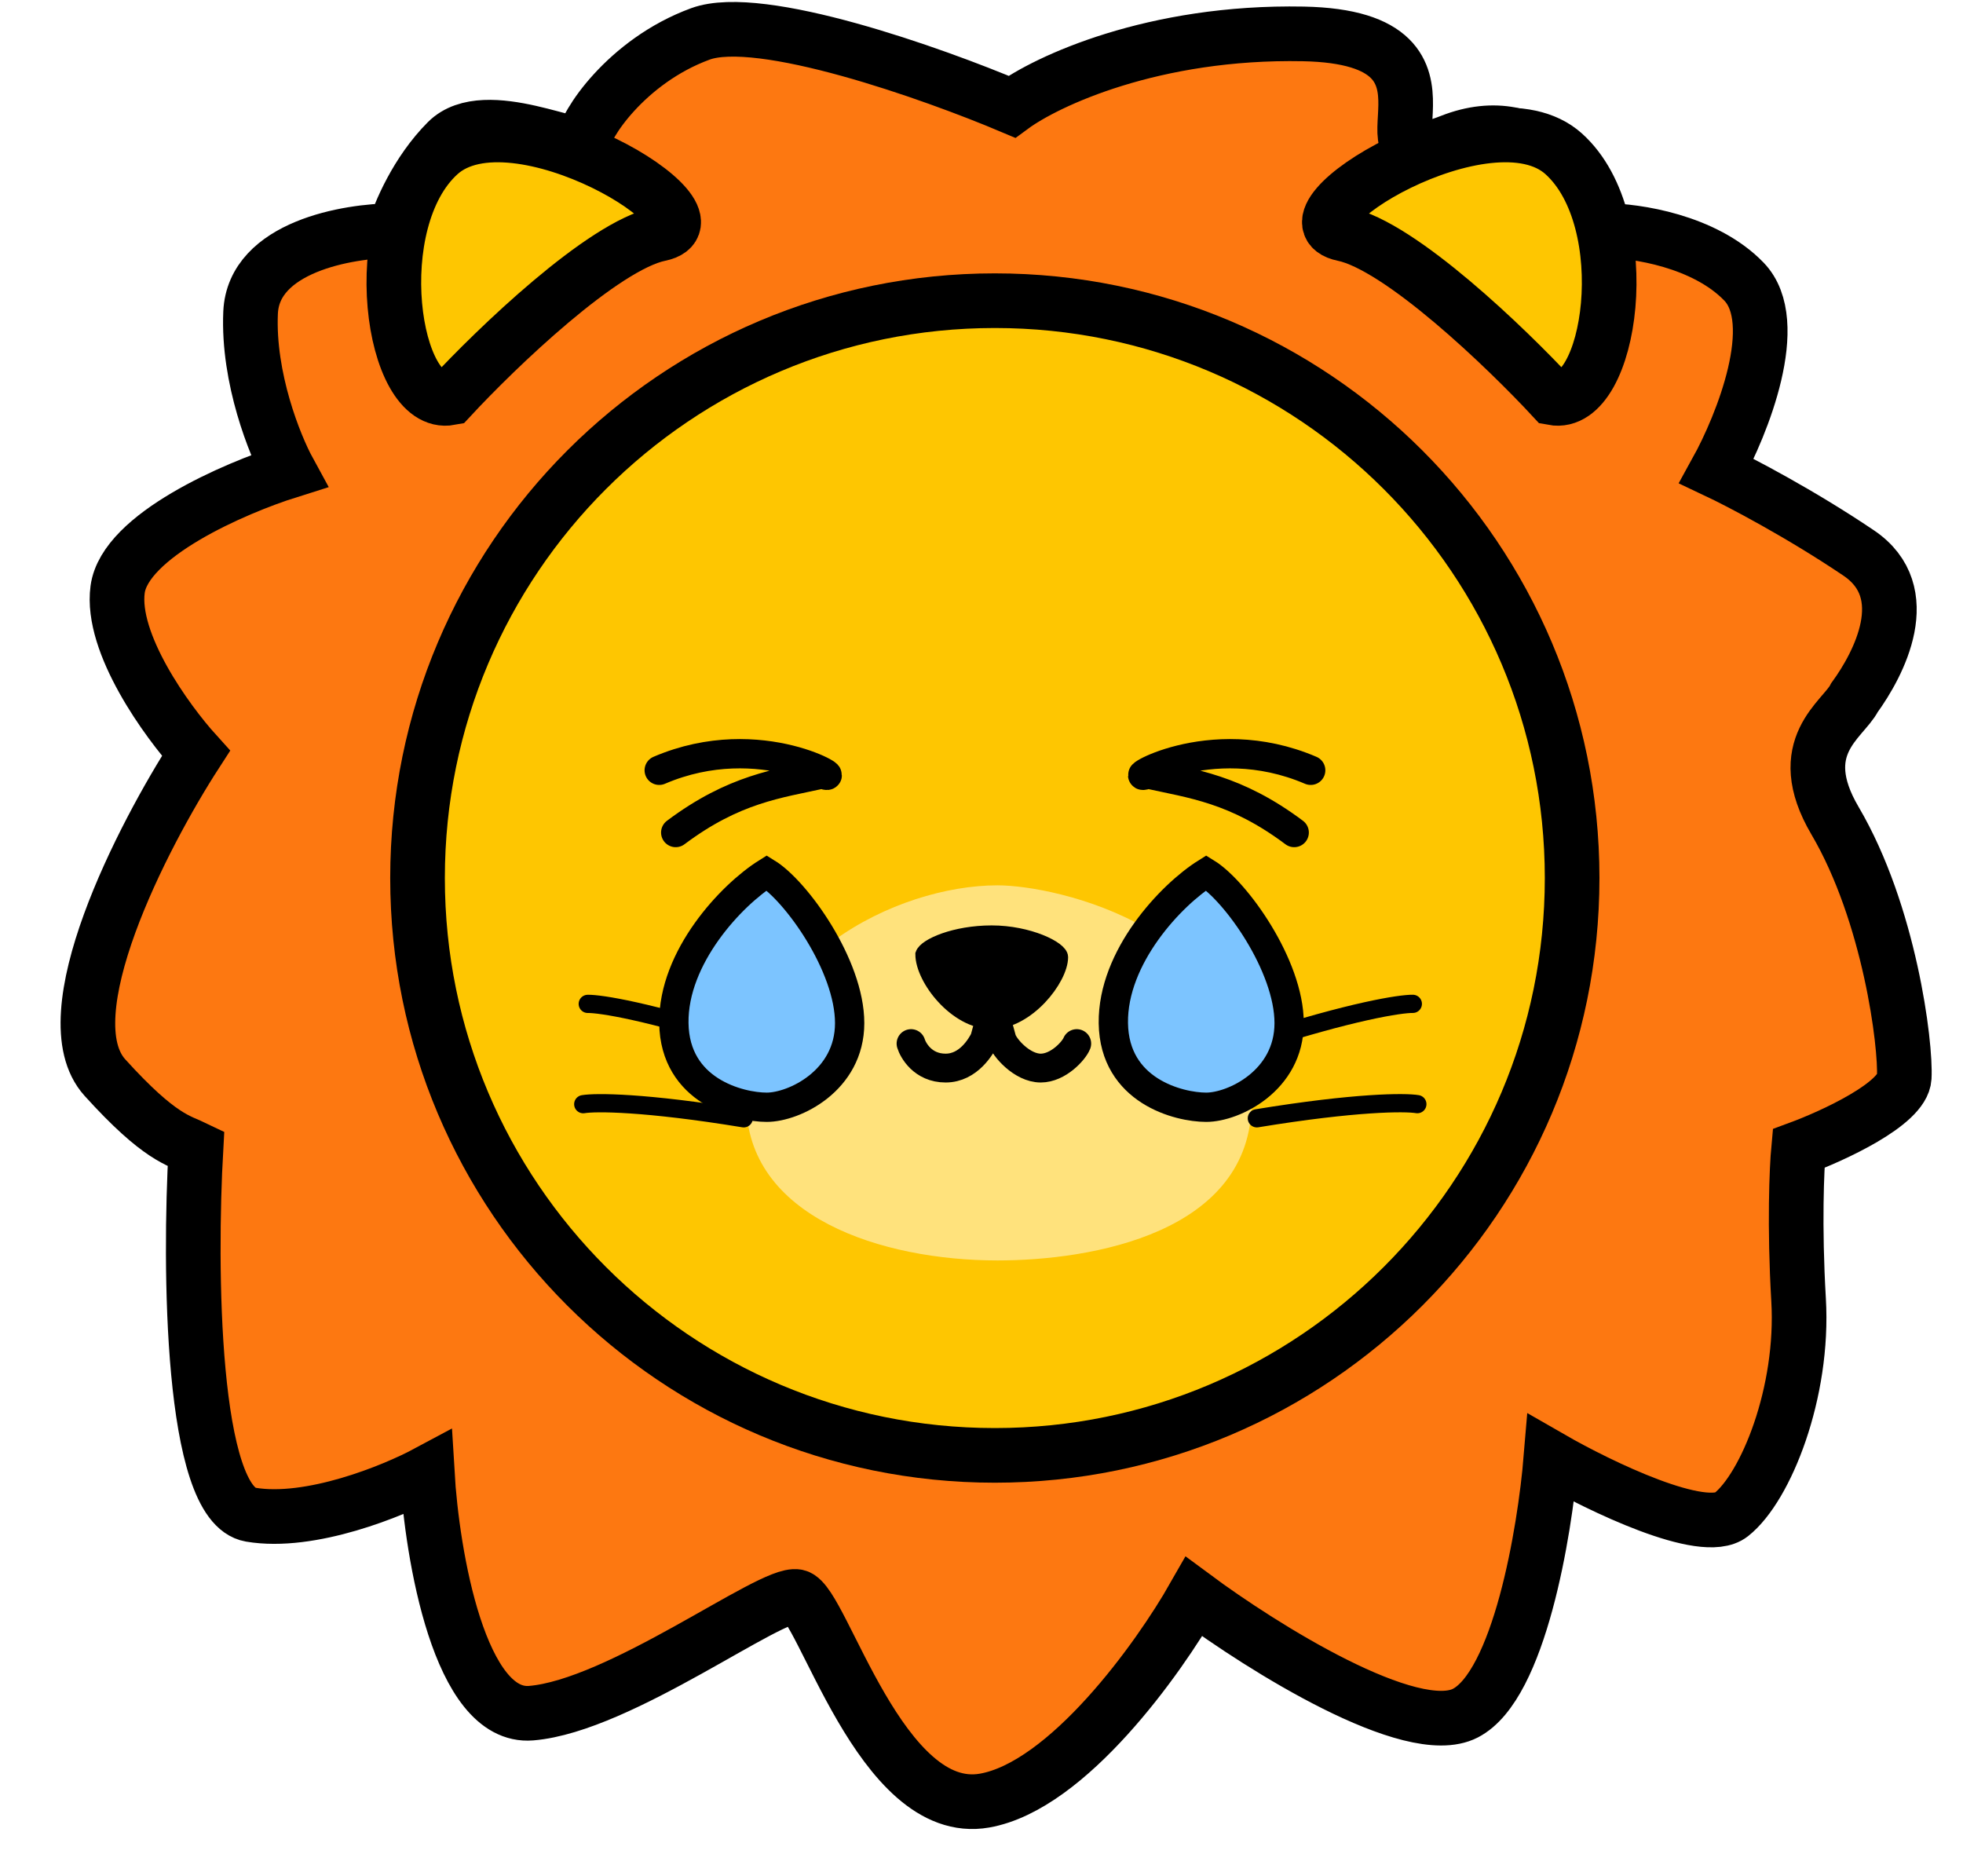
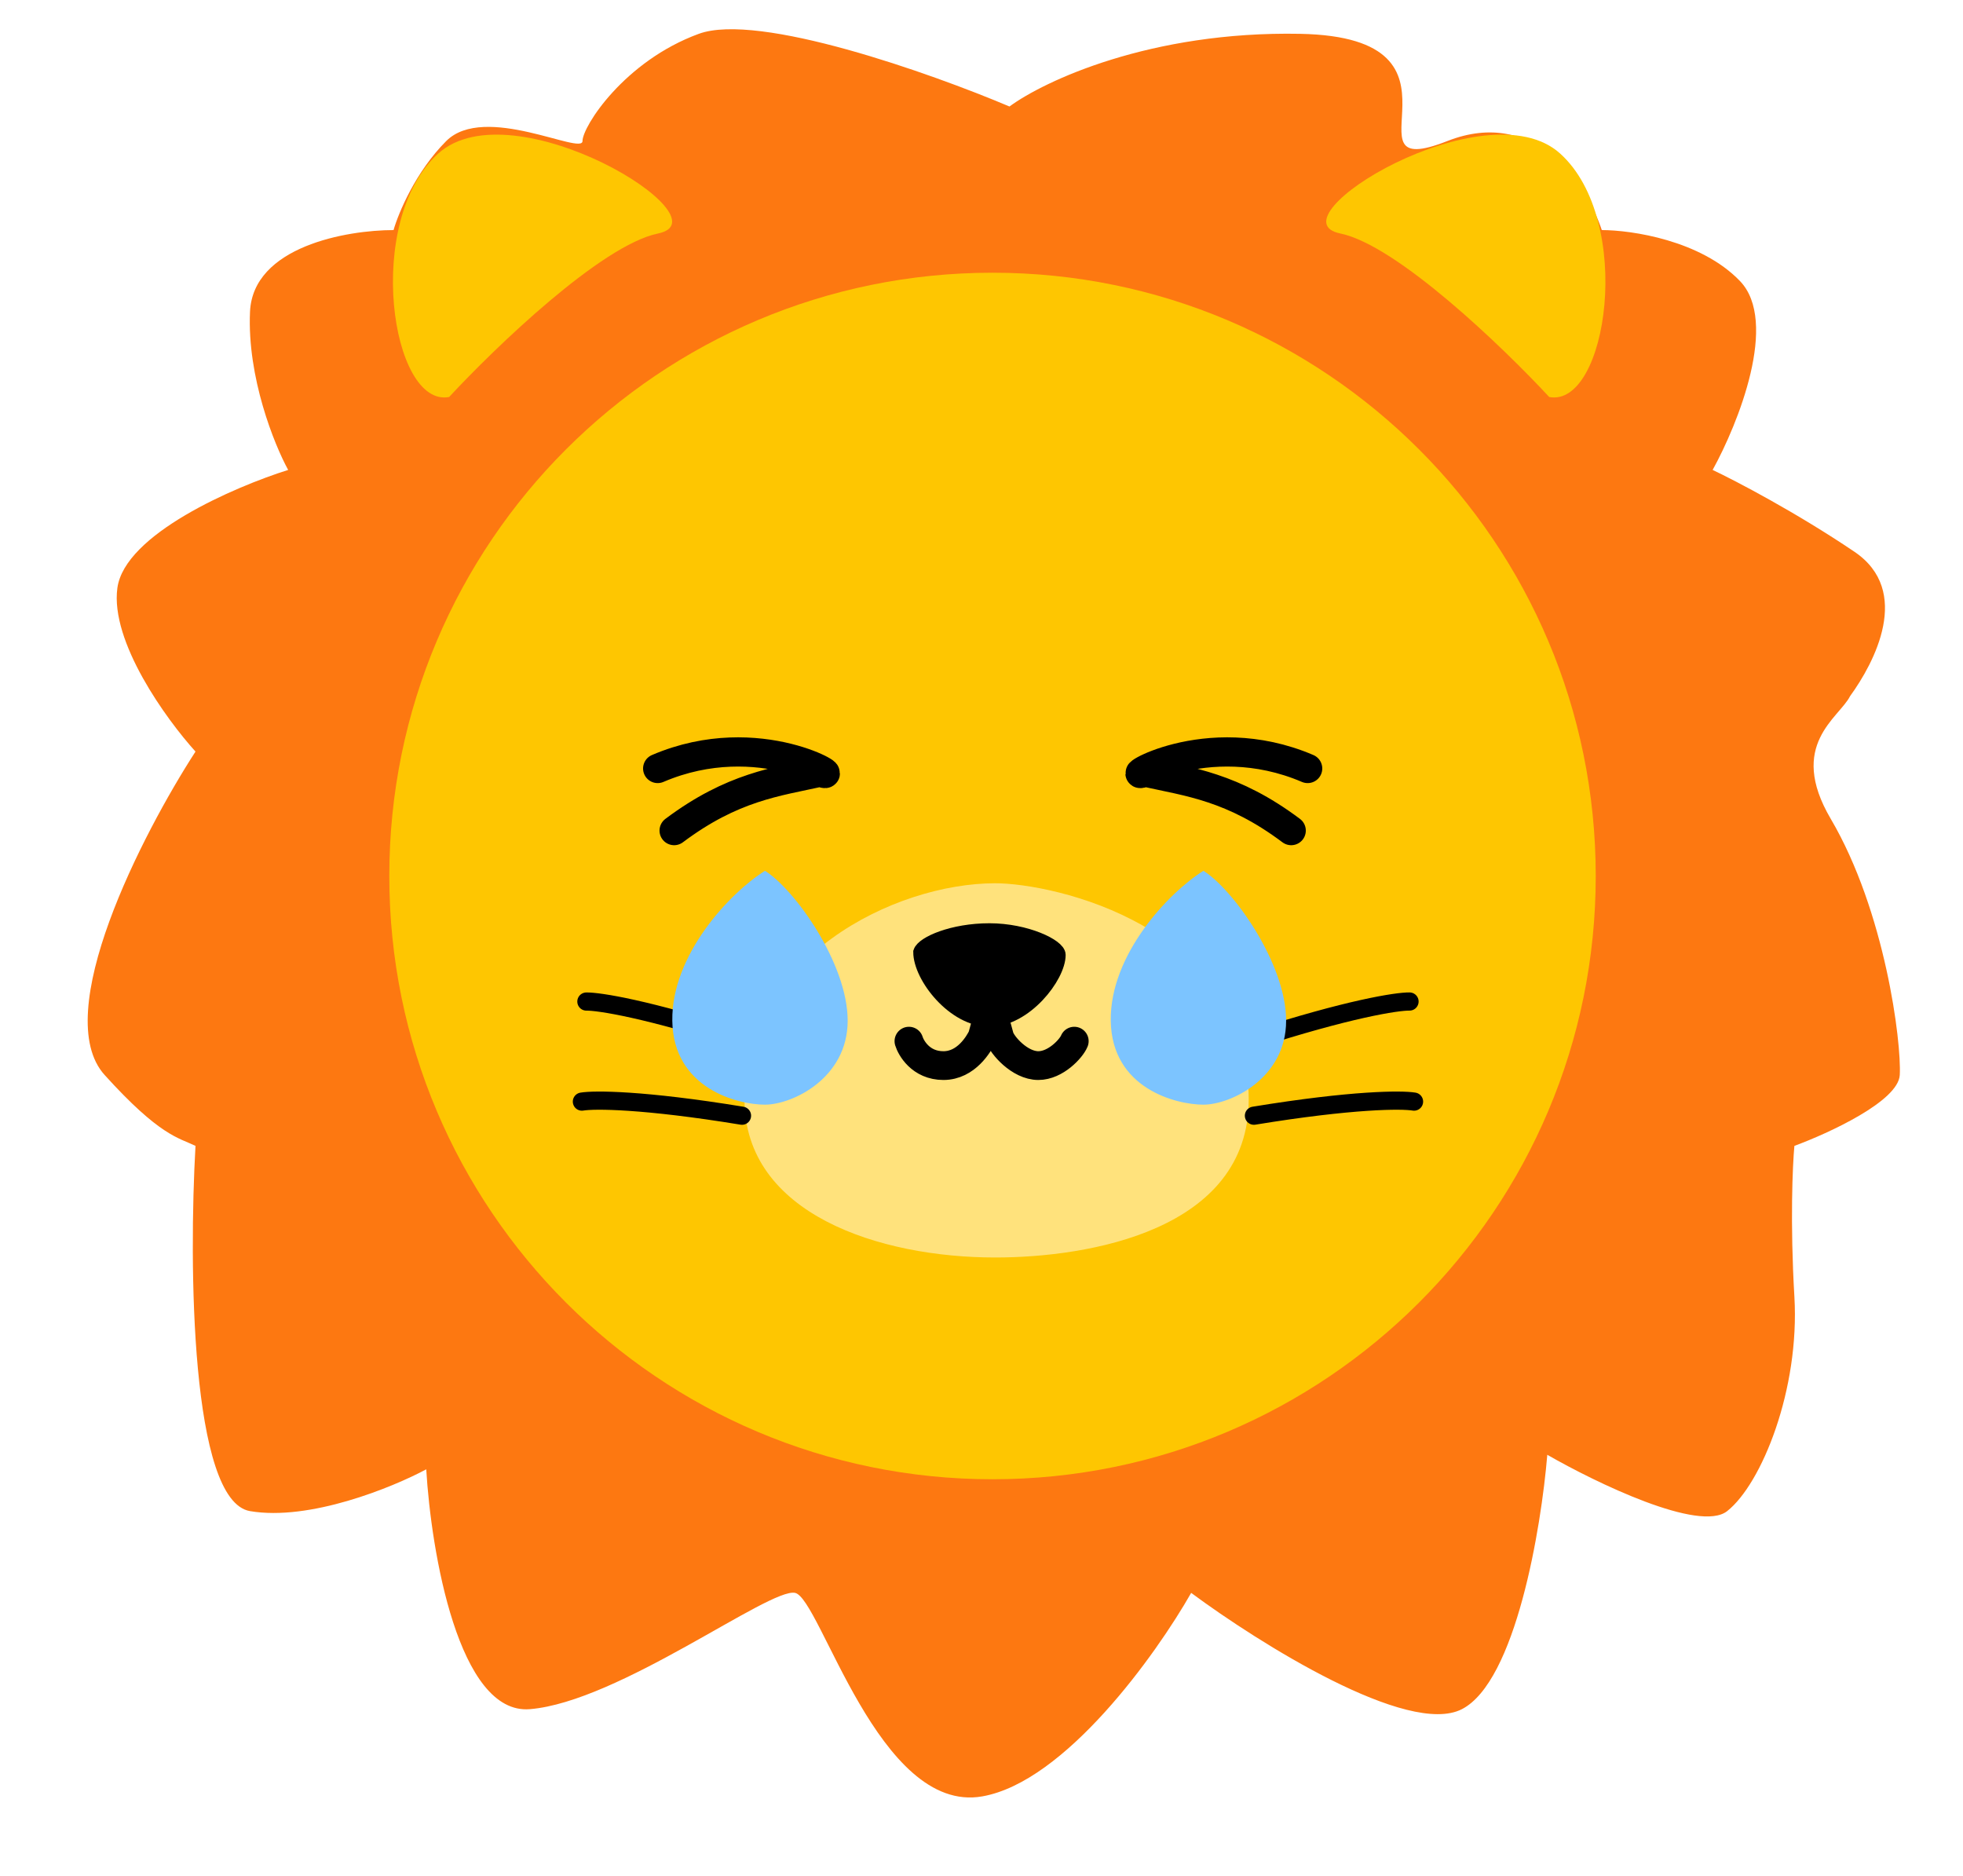
- <svg xmlns="http://www.w3.org/2000/svg" width="67" height="64" viewBox="0 0 67 64" fill="none">
-   <path d="M8.553 10.668C8.653 8.43 11.868 7.87 13.464 7.87C13.629 7.29 14.222 5.869 15.266 4.825C16.572 3.519 19.928 5.322 19.928 4.825C19.928 4.327 21.358 2.09 23.906 1.157C25.945 0.411 31.842 2.504 34.536 3.643C35.717 2.773 39.359 1.058 44.481 1.157C50.883 1.281 45.724 6.316 49.516 4.825C52.549 3.631 54.302 6.358 54.8 7.87C55.815 7.87 58.181 8.219 59.524 9.611C60.866 11.003 59.461 14.501 58.591 16.076C59.379 16.448 61.45 17.53 63.44 18.873C65.429 20.215 64.123 22.673 63.294 23.812C62.921 24.558 61.14 25.474 62.632 28.01C64.496 31.18 65.056 35.656 64.994 36.775C64.944 37.67 62.569 38.764 61.388 39.199C61.326 39.862 61.239 41.822 61.388 44.358C61.575 47.528 60.27 50.76 59.089 51.693C58.144 52.439 54.592 50.719 52.935 49.766C52.727 52.273 51.853 57.523 50.013 58.468C48.173 59.413 43.072 56.21 40.752 54.49C39.55 56.603 36.438 60.954 33.603 61.452C30.06 62.073 28.071 54.676 27.201 54.49C26.331 54.303 21.171 58.219 18.126 58.468C15.689 58.667 14.748 53.081 14.582 50.263C13.422 50.885 10.592 52.041 8.553 51.693C6.514 51.345 6.46 43.218 6.688 39.199C6.108 38.917 5.47 38.863 3.58 36.775C1.691 34.686 4.865 28.528 6.688 25.71C5.694 24.612 3.767 21.956 4.015 20.116C4.264 18.276 8.014 16.656 9.858 16.076C9.382 15.205 8.454 12.905 8.553 10.668Z" fill="#FD7811" stroke="black" stroke-width="1.865" />
-   <path d="M22.513 7.987C20.574 8.385 16.939 11.882 15.365 13.581C13.376 13.954 12.443 7.552 14.992 5.252C17.54 2.952 24.937 7.49 22.513 7.987Z" fill="#FEC601" stroke="black" stroke-width="1.865" />
-   <path d="M45.853 7.987C47.792 8.385 51.427 11.882 53.001 13.581C54.99 13.954 55.923 7.552 53.374 5.252C50.826 2.952 43.429 7.49 45.853 7.987Z" fill="#FEC601" stroke="black" stroke-width="1.865" />
-   <circle cx="33.955" cy="29.966" r="19.704" fill="#FEC601" stroke="black" stroke-width="1.865" />
-   <path d="M42.719 37.613C42.719 42.087 37.249 43.017 34.048 43.017C30.101 43.017 25.47 41.535 25.47 37.613C25.47 32.763 30.598 30.215 34.048 30.215C36.006 30.215 42.719 31.645 42.719 37.613Z" fill="#FFE27C" />
-   <path d="M33.849 34.878C32.629 34.878 31.488 33.403 31.488 32.566C31.587 32.271 32.59 31.829 33.849 31.829C35.108 31.829 36.21 32.37 36.21 32.665C36.21 33.403 35.069 34.878 33.849 34.878Z" fill="black" stroke="black" stroke-width="0.492" />
-   <path d="M31.095 35.616C31.16 35.829 31.487 36.452 32.275 36.452C33.062 36.452 33.489 35.698 33.603 35.468L33.898 34.386L34.194 35.468C34.276 35.747 34.882 36.452 35.522 36.452C36.117 36.452 36.653 35.862 36.751 35.616" stroke="black" stroke-width="0.984" stroke-linecap="round" />
-   <path d="M42.859 35.569C46.142 34.506 47.802 34.254 48.222 34.26" stroke="black" stroke-width="0.622" stroke-linecap="round" />
-   <path d="M25.424 35.57C22.141 34.506 20.481 34.254 20.061 34.261" stroke="black" stroke-width="0.622" stroke-linecap="round" />
-   <path d="M42.898 38.166C46.284 37.611 47.961 37.613 48.376 37.683" stroke="black" stroke-width="0.622" stroke-linecap="round" />
-   <path d="M25.384 38.166C21.998 37.611 20.322 37.614 19.907 37.684" stroke="black" stroke-width="0.622" stroke-linecap="round" />
-   <path d="M23 34.917C22.97 32.66 24.97 30.541 26.17 29.789C27.17 30.404 29 32.947 29 34.917C29 36.886 27.103 37.789 26.17 37.789C25.237 37.789 23.031 37.237 23 34.917Z" fill="#7CC4FF" stroke="black" />
-   <path d="M38 34.917C37.97 32.66 39.97 30.541 41.17 29.789C42.17 30.404 44 32.947 44 34.917C44 36.886 42.103 37.789 41.17 37.789C40.237 37.789 38.031 37.237 38 34.917Z" fill="#7CC4FF" stroke="black" />
-   <path d="M22.5 26.289C26 24.789 29 26.789 28.063 26.414C26.563 26.747 25.063 26.914 23.063 28.413" stroke="black" stroke-linecap="round" />
-   <path d="M44.736 26.289C41.236 24.789 38.236 26.789 39.173 26.414C40.673 26.747 42.173 26.914 44.173 28.413" stroke="black" stroke-linecap="round" />
+ <svg xmlns="http://www.w3.org/2000/svg" width="335" height="320" viewBox="0 0 335 320" fill="none">
+   <path d="M42.665 53.214C43.161 42.051 59.203 39.261 67.161 39.261C67.988 36.367 70.944 29.276 76.153 24.067C82.665 17.555 99.409 26.548 99.409 24.067C99.409 21.586 106.54 10.424 119.253 5.772C129.423 2.05 158.839 12.489 172.275 18.174C178.167 13.834 196.337 5.276 221.887 5.772C253.824 6.392 228.088 31.509 247.002 24.067C262.134 18.114 270.878 31.715 273.358 39.261C278.423 39.261 290.226 40.997 296.924 47.943C303.621 54.888 296.614 72.335 292.273 80.19C296.2 82.05 306.536 87.446 316.458 94.143C326.381 100.841 319.868 113.1 315.734 118.784C313.873 122.505 304.986 127.073 312.427 139.724C321.729 155.537 324.52 177.862 324.21 183.444C323.962 187.909 312.117 193.366 306.226 195.536C305.916 198.844 305.482 208.621 306.226 221.272C307.156 237.086 300.645 253.21 294.753 257.861C290.04 261.581 272.325 253.003 264.056 248.248C263.023 260.755 258.661 286.945 249.483 291.658C240.305 296.371 214.858 280.392 203.282 271.814C197.288 282.356 181.763 304.061 167.624 306.542C149.95 309.642 140.028 272.744 135.687 271.814C131.346 270.884 105.61 290.418 90.416 291.658C78.262 292.651 73.569 264.786 72.742 250.729C66.954 253.83 52.836 259.597 42.665 257.861C32.495 256.124 32.226 215.588 33.363 195.536C30.468 194.132 27.286 193.862 17.86 183.444C8.434 173.025 24.268 142.307 33.363 128.251C28.402 122.773 18.79 109.523 20.03 100.345C21.27 91.166 39.978 83.084 49.177 80.19C46.8 75.849 42.169 64.376 42.665 53.214Z" fill="#FD7811" />
+   <path d="M112.306 39.842C102.631 41.826 84.502 59.273 76.647 67.748C66.725 69.609 62.074 37.671 74.787 26.198C87.5 14.726 124.398 37.361 112.306 39.842Z" fill="#FEC601" />
+   <path d="M228.728 39.842C238.402 41.826 256.531 59.273 264.386 67.748C274.309 69.609 278.96 37.671 266.247 26.198C253.534 14.726 216.635 37.361 228.728 39.842Z" fill="#FEC601" />
+   <circle cx="169.38" cy="149.481" r="102.944" fill="#FEC601" />
+   <path d="M213.101 187.626C213.101 209.945 185.815 214.583 169.844 214.583C150.156 214.583 127.054 207.191 127.054 187.626C127.054 163.435 152.637 150.722 169.844 150.722C179.613 150.722 213.101 157.853 213.101 187.626Z" fill="#FFE27C" />
+   <path d="M168.856 173.987C162.771 173.987 157.079 166.626 157.079 162.455C157.57 160.983 162.575 158.774 168.856 158.774C175.138 158.774 180.634 161.473 180.634 162.946C180.634 166.626 174.941 173.987 168.856 173.987Z" fill="black" stroke="black" stroke-width="2.454" />
+   <path d="M155.116 177.666C155.443 178.729 157.074 181.837 161.004 181.837C164.93 181.837 167.057 178.075 167.629 176.93L169.101 171.532L170.573 176.93C170.982 178.321 174.008 181.837 177.198 181.837C180.169 181.837 182.841 178.893 183.332 177.666" stroke="black" stroke-width="4.907" stroke-linecap="round" />
+   <path d="M213.793 177.432C230.168 172.127 238.451 170.868 240.546 170.902" stroke="black" stroke-width="3.101" stroke-linecap="round" />
+   <path d="M126.825 177.437C110.449 172.132 102.166 170.873 100.071 170.907" stroke="black" stroke-width="3.101" stroke-linecap="round" />
+   <path d="M213.991 190.387C230.883 187.618 239.246 187.629 241.316 187.98" stroke="black" stroke-width="3.101" stroke-linecap="round" />
+   <path d="M126.628 190.387C109.736 187.618 101.374 187.629 99.304 187.98" stroke="black" stroke-width="3.101" stroke-linecap="round" />
+   <path d="M114.734 174.179C114.584 162.923 124.56 152.35 130.545 148.598C135.533 151.667 144.662 164.356 144.662 174.179C144.662 184.002 135.201 188.504 130.545 188.504C125.89 188.504 114.888 185.755 114.734 174.179Z" fill="#7CC4FF" />
+   <path d="M189.559 174.179C189.409 162.923 199.385 152.35 205.371 148.598C210.359 151.667 219.487 164.356 219.487 174.179C219.487 184.002 210.026 188.504 205.371 188.504C200.715 188.504 189.713 185.755 189.559 174.179Z" fill="#7CC4FF" />
+   <path d="M112.238 131.136C129.697 123.654 144.662 133.628 139.988 131.758C132.506 133.42 125.023 134.252 115.046 141.734" stroke="black" stroke-width="4.988" stroke-linecap="round" />
+   <path d="M223.16 131.136C205.701 123.654 190.736 133.628 195.41 131.758C202.892 133.42 210.375 134.252 220.352 141.734" stroke="black" stroke-width="4.988" stroke-linecap="round" />
</svg>
